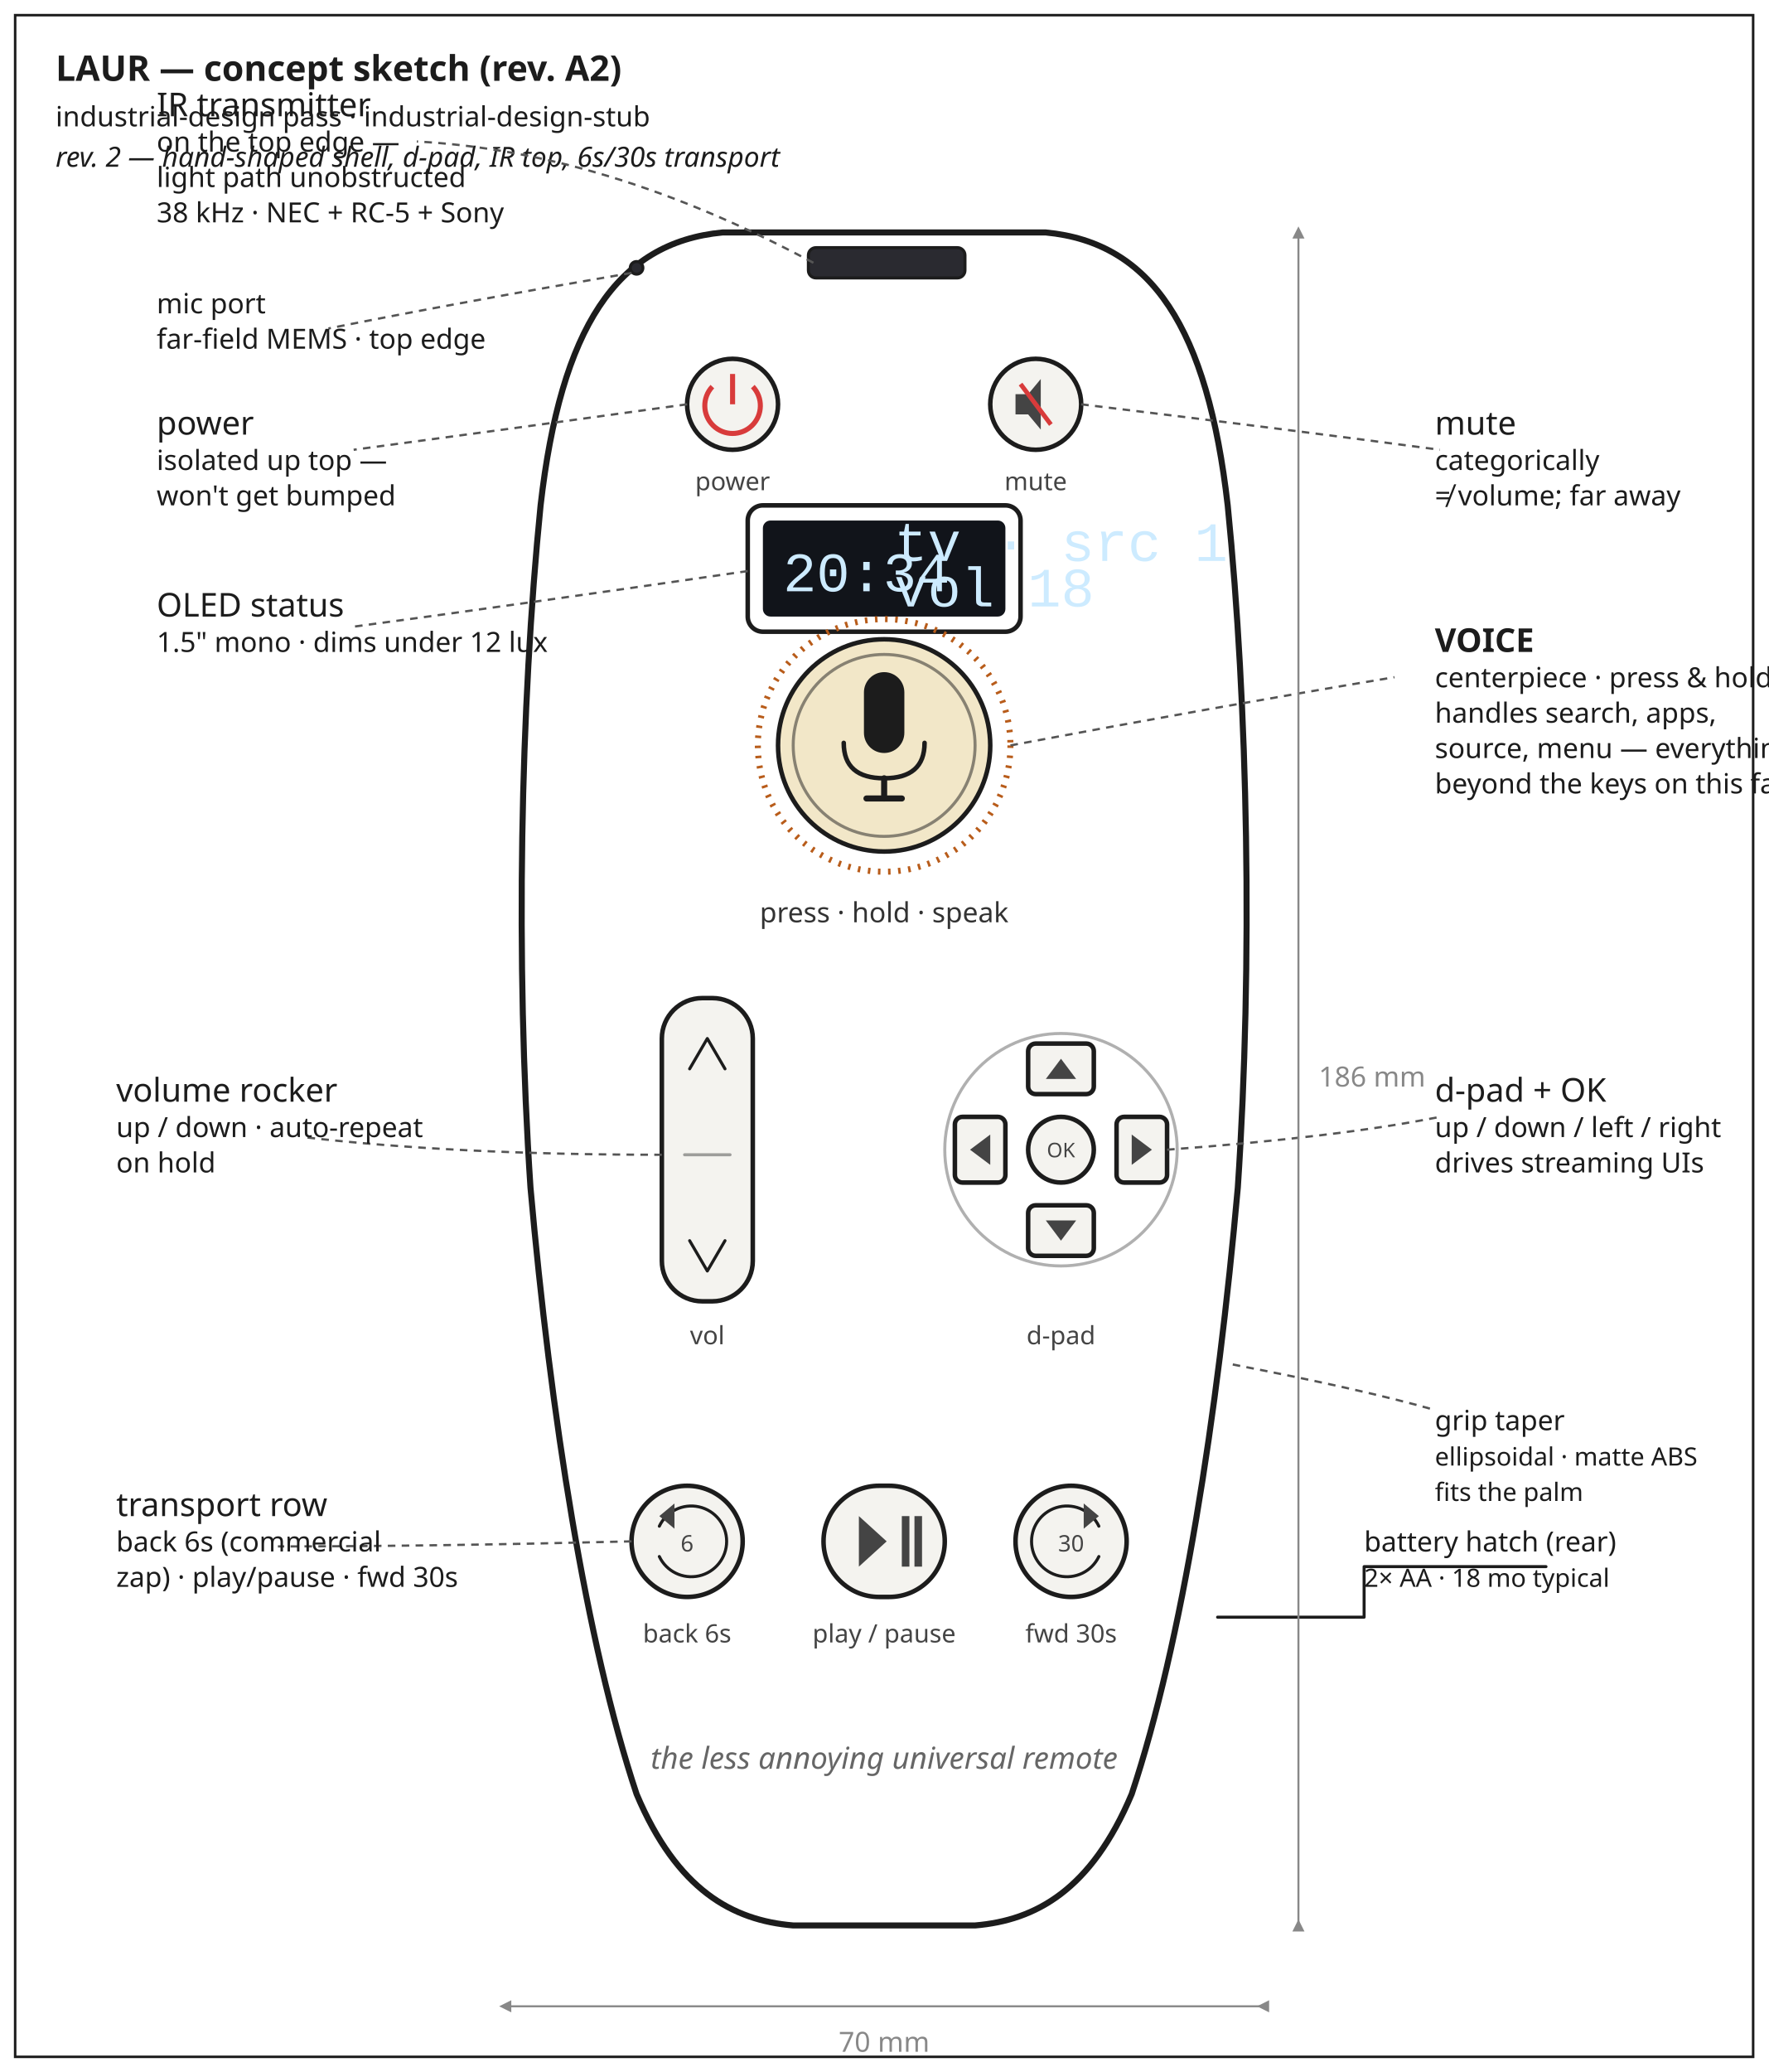
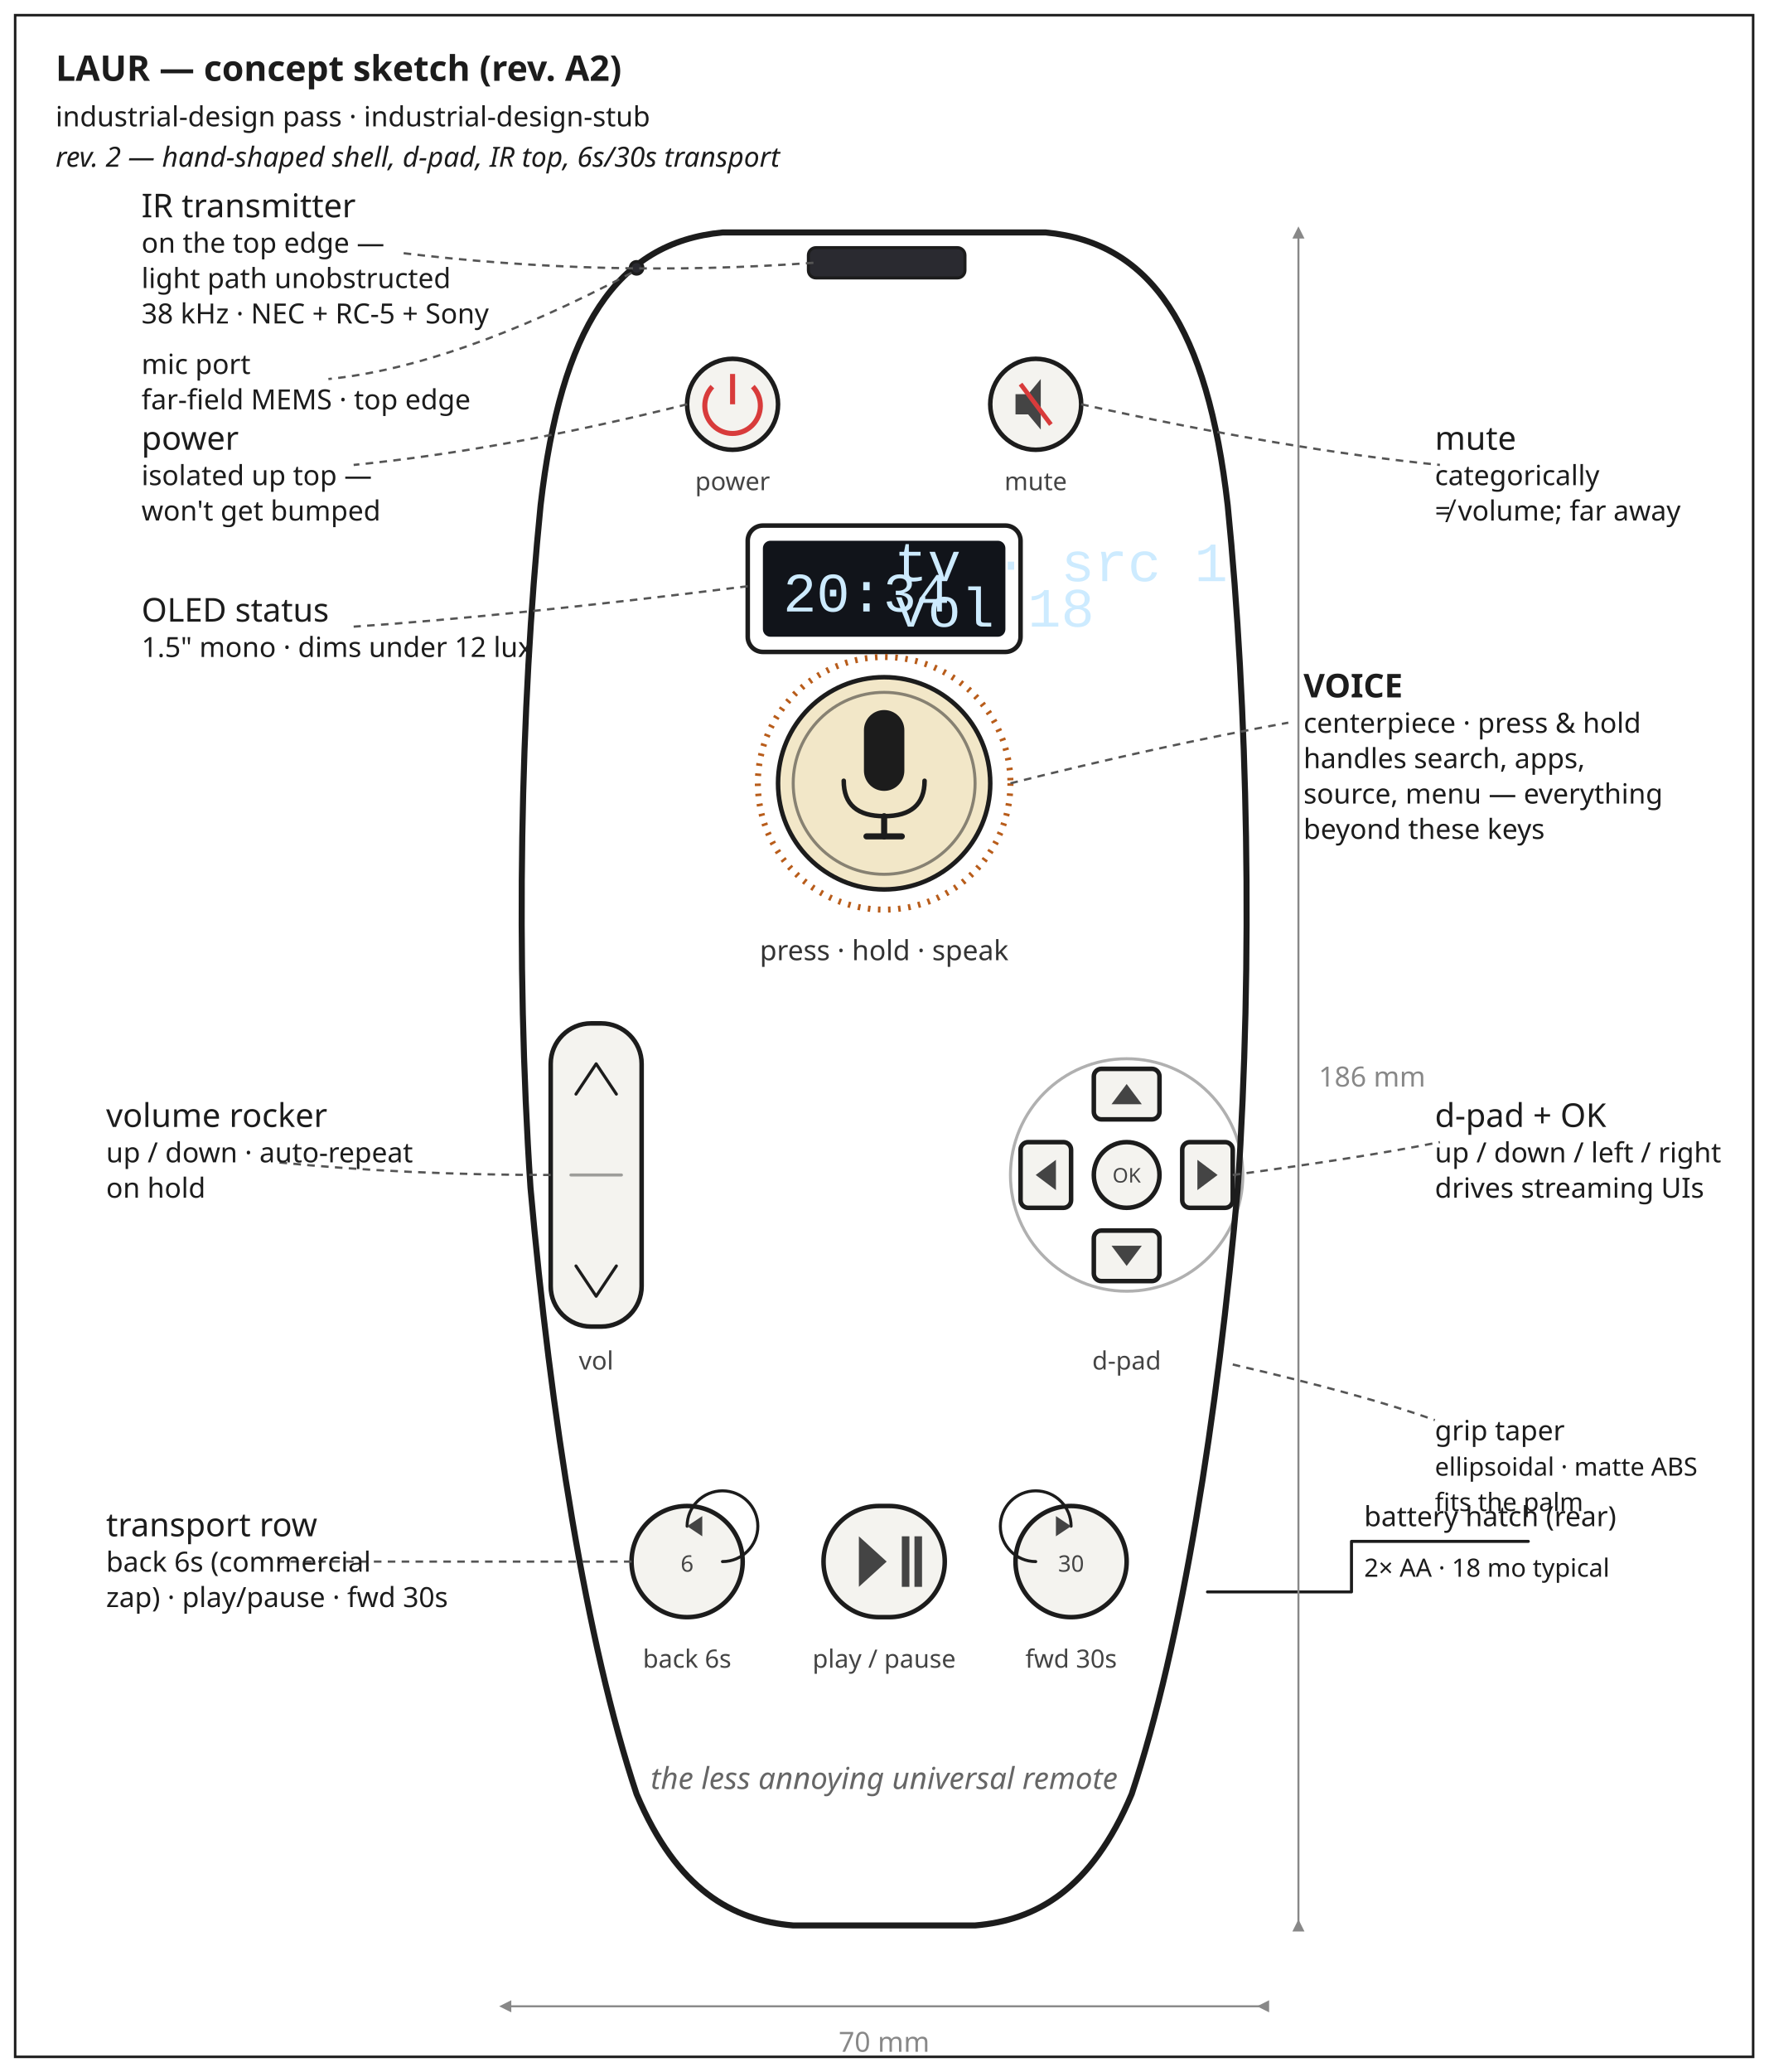
<svg xmlns="http://www.w3.org/2000/svg" viewBox="0 0 700 820" font-family="Inkfree, 'Comic Sans MS', sans-serif" font-size="13">
  <defs>
    <style>
      .sk { fill: none; stroke: #1c1c1c; stroke-linecap: round; stroke-linejoin: round; }
      .sk-thick { stroke-width: 2.4; }
      .sk-med   { stroke-width: 1.8; }
      .sk-thin  { stroke-width: 1.2; }
      .label    { fill: #1c1c1c; }
      .leader   { fill: none; stroke: #555; stroke-width: 0.9; stroke-dasharray: 3 2.5; }
      .screen   { fill: #11141a; }
      .screen-text { fill: #cdebff; font-family: 'Courier New', monospace; font-size: 22; }
      .btn-fill { fill: #f4f3ef; }
      .ir-fill  { fill: #2a2a30; }
      .voice    { fill: #f2e7c8; }
      .voice-ring { fill: none; stroke: #b85c1a; stroke-width: 2.4; stroke-dasharray: 1 3; }
      .accent   { fill: #d83b3b; }
    </style>
    <marker id="arrow" markerWidth="6" markerHeight="6" refX="3" refY="3" orient="auto">
      <path d="M 0 3 L 6 0 L 6 6 Z" fill="#888" />
    </marker>
  </defs>
  <rect x="6" y="6" width="688" height="808" fill="none" stroke="#1c1c1c" stroke-width="1" />
  <text x="22" y="32" class="label" font-size="14" font-weight="bold">LAUR — concept sketch (rev. A2)</text>
  <text x="22" y="50" class="label" font-size="11" fill="#666">industrial-design pass · industrial-design-stub</text>
  <text x="22" y="66" class="label" font-size="11" fill="#666" font-style="italic">rev. 2 — hand-shaped shell, d-pad, IR top, 6s/30s transport</text>
  <path class="sk sk-thick" d="M 286 92            C 244 96, 222 130, 214 200            C 206 280, 204 380, 210 470            C 218 560, 232 650, 252 710            C 268 748, 290 760, 314 762            L 386 762            C 410 760, 432 748, 448 710            C 468 650, 482 560, 490 470            C 496 380, 494 280, 486 200            C 478 130, 456 96, 414 92            L 286 92 Z" />
  <rect class="ir-fill" x="320" y="98" width="62" height="12" rx="3" />
  <rect class="sk sk-thin" x="320" y="98" width="62" height="12" rx="3" />
  <circle class="sk sk-thin ir-fill" cx="252" cy="106" r="2.5" />
  <circle class="sk sk-med btn-fill" cx="290" cy="160" r="18" />
  <path d="M 290 148 L 290 160 M 282 153 A 11 11 0 1 0 298 153" stroke="#d83b3b" stroke-width="2" fill="none" />
  <text x="290" y="194" text-anchor="middle" font-size="10" fill="#444">power</text>
  <circle class="sk sk-med btn-fill" cx="410" cy="160" r="18" />
  <path d="M 402 156 L 407 156 L 412 150 L 412 170 L 407 164 L 402 164 Z" fill="#444" />
  <line x1="404" y1="152" x2="416" y2="168" stroke="#d83b3b" stroke-width="1.8" />
  <text x="410" y="194" text-anchor="middle" font-size="10" fill="#444">mute</text>
-   <rect class="sk sk-med" x="296" y="200" width="108" height="50" rx="6" />
-   <rect class="screen" x="302" y="206" width="96" height="38" rx="3" />
-   <text x="310" y="234" class="screen-text" font-size="14">20:34</text>
-   <text x="354" y="222" class="screen-text" font-size="8" fill="#7aa2c2">tv · src 1</text>
-   <text x="354" y="240" class="screen-text" font-size="8" fill="#7aa2c2">vol 18</text>
-   <circle class="voice-ring" cx="350" cy="295" r="50" />
-   <circle class="sk sk-med voice" cx="350" cy="295" r="42" />
-   <circle class="sk sk-thin" cx="350" cy="295" r="36" opacity="0.5" />
-   <g transform="translate(350 286)">
+   <rect class="sk sk-med" x="296" y="208" width="108" height="50" rx="6" />
+   <rect class="screen" x="302" y="214" width="96" height="38" rx="3" />
+   <text x="310" y="242" class="screen-text" font-size="14">20:34</text>
+   <text x="354" y="230" class="screen-text" font-size="8" fill="#7aa2c2">tv · src 1</text>
+   <text x="354" y="248" class="screen-text" font-size="8" fill="#7aa2c2">vol 18</text>
+   <circle class="voice-ring" cx="350" cy="310" r="50" />
+   <circle class="sk sk-med voice" cx="350" cy="310" r="42" />
+   <circle class="sk sk-thin" cx="350" cy="310" r="36" opacity="0.5" />
+   <g transform="translate(350 301)">
    <rect x="-8" y="-20" width="16" height="32" rx="8" fill="#1c1c1c" />
    <path class="sk sk-med" d="M -16 8 Q -16 22 0 22 Q 16 22 16 8" />
    <line x1="0" y1="22" x2="0" y2="30" stroke="#1c1c1c" stroke-width="2.4" stroke-linecap="round" />
    <line x1="-7" y1="30" x2="7" y2="30" stroke="#1c1c1c" stroke-width="2.4" stroke-linecap="round" />
  </g>
-   <text x="350" y="365" text-anchor="middle" font-size="11" fill="#333">press · hold · speak</text>
-   <rect class="sk sk-med btn-fill" x="262" y="395" width="36" height="120" rx="16" />
-   <path class="sk sk-thin" d="M 273 423 L 280 411 L 287 423" stroke-linecap="round" />
-   <path class="sk sk-thin" d="M 273 491 L 280 503 L 287 491" stroke-linecap="round" />
-   <line class="sk sk-thin" x1="271" y1="457" x2="289" y2="457" opacity="0.4" />
-   <text x="280" y="532" text-anchor="middle" font-size="10" fill="#444">vol</text>
-   <g transform="translate(420 455)">
+   <text x="350" y="380" text-anchor="middle" font-size="11" fill="#333">press · hold · speak</text>
+   <rect class="sk sk-med btn-fill" x="218" y="405" width="36" height="120" rx="16" />
+   <path class="sk sk-thin" d="M 228 433 L 236 421 L 244 433" stroke-linecap="round" />
+   <path class="sk sk-thin" d="M 228 501 L 236 513 L 244 501" stroke-linecap="round" />
+   <line class="sk sk-thin" x1="226" y1="465" x2="246" y2="465" opacity="0.4" />
+   <text x="236" y="542" text-anchor="middle" font-size="10" fill="#444">vol</text>
+   <g transform="translate(446 465)">
    <circle class="sk sk-thin" cx="0" cy="0" r="46" fill="none" opacity="0.35" />
    <rect class="sk sk-med btn-fill" x="-13" y="-42" width="26" height="20" rx="3" />
    <polygon points="-6,-28 6,-28 0,-36" fill="#444" />
    <rect class="sk sk-med btn-fill" x="-13" y="22" width="26" height="20" rx="3" />
    <polygon points="-6,28 6,28 0,36" fill="#444" />
    <rect class="sk sk-med btn-fill" x="-42" y="-13" width="20" height="26" rx="3" />
    <polygon points="-28,-6 -28,6 -36,0" fill="#444" />
    <rect class="sk sk-med btn-fill" x="22" y="-13" width="20" height="26" rx="3" />
    <polygon points="28,-6 28,6 36,0" fill="#444" />
    <circle class="sk sk-med btn-fill" cx="0" cy="0" r="13" />
    <text x="0" y="3" text-anchor="middle" font-size="8" fill="#444">OK</text>
  </g>
-   <text x="420" y="532" text-anchor="middle" font-size="10" fill="#444">d-pad</text>
-   <g transform="translate(250 588)">
+   <text x="446" y="542" text-anchor="middle" font-size="10" fill="#444">d-pad</text>
+   <g transform="translate(250 596)">
    <circle class="sk sk-med btn-fill" cx="22" cy="22" r="22" />
-     <path class="sk sk-thin" d="M 11 16 A 14 14 0 1 1 11 28" stroke-width="2" fill="none" />
-     <polygon points="11,12 17,17 17,7" fill="#444" />
+     <path class="sk sk-thin" d="M 36 22 A 14 14 0 1 0 22 8" stroke-width="2" fill="none" />
+     <polygon points="22,8 28,4 28,12" fill="#444" />
    <text x="22" y="26" text-anchor="middle" font-size="9" fill="#444">6</text>
-     <text x="22" y="62" text-anchor="middle" font-size="10" fill="#444">back 6s</text>
+     <text x="22" y="64" text-anchor="middle" font-size="10" fill="#444">back 6s</text>
  </g>
-   <g transform="translate(326 588)">
+   <g transform="translate(326 596)">
    <rect class="sk sk-med btn-fill" x="0" y="0" width="48" height="44" rx="22" />
    <polygon points="14,12 14,32 25,22" fill="#444" />
    <rect x="31" y="12" width="3" height="20" fill="#444" />
    <rect x="36" y="12" width="3" height="20" fill="#444" />
-     <text x="24" y="62" text-anchor="middle" font-size="10" fill="#444">play / pause</text>
+     <text x="24" y="64" text-anchor="middle" font-size="10" fill="#444">play / pause</text>
  </g>
-   <g transform="translate(402 588)">
+   <g transform="translate(402 596)">
    <circle class="sk sk-med btn-fill" cx="22" cy="22" r="22" />
-     <path class="sk sk-thin" d="M 33 16 A 14 14 0 1 0 33 28" stroke-width="2" fill="none" />
-     <polygon points="33,12 27,17 27,7" fill="#444" />
+     <path class="sk sk-thin" d="M 8 22 A 14 14 0 1 1 22 8" stroke-width="2" fill="none" />
+     <polygon points="22,8 16,4 16,12" fill="#444" />
    <text x="22" y="26" text-anchor="middle" font-size="9" fill="#444">30</text>
-     <text x="22" y="62" text-anchor="middle" font-size="10" fill="#444">fwd 30s</text>
+     <text x="22" y="64" text-anchor="middle" font-size="10" fill="#444">fwd 30s</text>
  </g>
-   <text x="350" y="700" text-anchor="middle" font-size="12" fill="#666" font-style="italic">the less annoying universal remote</text>
-   <path class="leader" d="M 322 104 Q 240 60 165 56" />
-   <text x="62" y="46" class="label">IR transmitter</text>
-   <text x="62" y="60" class="label" fill="#666" font-size="11">on the top edge —</text>
-   <text x="62" y="74" class="label" fill="#666" font-size="11">light path unobstructed</text>
-   <text x="62" y="88" class="label" fill="#666" font-size="11">38 kHz · NEC + RC-5 + Sony</text>
-   <path class="leader" d="M 250 108 Q 180 120 130 130" />
-   <text x="62" y="124" class="label" font-size="11">mic port</text>
-   <text x="62" y="138" class="label" fill="#666" font-size="11">far-field MEMS · top edge</text>
-   <path class="leader" d="M 272 160 Q 200 170 140 178" />
-   <text x="62" y="172" class="label">power</text>
-   <text x="62" y="186" class="label" fill="#666" font-size="11">isolated up top —</text>
-   <text x="62" y="200" class="label" fill="#666" font-size="11">won't get bumped</text>
-   <path class="leader" d="M 296 226 Q 200 240 140 248" />
-   <text x="62" y="244" class="label">OLED status</text>
-   <text x="62" y="258" class="label" fill="#666" font-size="11">1.5" mono · dims under 12 lux</text>
-   <path class="leader" d="M 262 457 Q 180 457 120 450" />
-   <text x="46" y="436" class="label">volume rocker</text>
-   <text x="46" y="450" class="label" fill="#666" font-size="11">up / down · auto-repeat</text>
-   <text x="46" y="464" class="label" fill="#666" font-size="11">on hold</text>
-   <path class="leader" d="M 250 610 Q 170 612 110 612" />
-   <text x="46" y="600" class="label">transport row</text>
-   <text x="46" y="614" class="label" fill="#666" font-size="11">back 6s (commercial</text>
-   <text x="46" y="628" class="label" fill="#666" font-size="11">zap) · play/pause · fwd 30s</text>
-   <path class="leader" d="M 428 160 Q 510 170 570 178" />
-   <text x="568" y="172" class="label">mute</text>
-   <text x="568" y="186" class="label" fill="#666" font-size="11">categorically</text>
-   <text x="568" y="200" class="label" fill="#666" font-size="11">≠ volume; far away</text>
-   <path class="leader" d="M 400 295 Q 480 280 552 268" />
-   <text x="568" y="258" class="label" font-weight="bold">VOICE</text>
-   <text x="568" y="272" class="label" fill="#666" font-size="11">centerpiece · press &amp; hold</text>
-   <text x="568" y="286" class="label" fill="#666" font-size="11">handles search, apps,</text>
-   <text x="568" y="300" class="label" fill="#666" font-size="11">source, menu — everything</text>
-   <text x="568" y="314" class="label" fill="#666" font-size="11">beyond the keys on this face</text>
-   <path class="leader" d="M 462 455 Q 530 450 570 442" />
-   <text x="568" y="436" class="label">d-pad + OK</text>
-   <text x="568" y="450" class="label" fill="#666" font-size="11">up / down / left / right</text>
-   <text x="568" y="464" class="label" fill="#666" font-size="11">drives streaming UIs</text>
-   <path class="leader" d="M 488 540 Q 540 550 568 558" />
-   <text x="568" y="566" class="label" font-size="11">grip taper</text>
-   <text x="568" y="580" class="label" fill="#666" font-size="10">ellipsoidal · matte ABS</text>
-   <text x="568" y="594" class="label" fill="#666" font-size="10">fits the palm</text>
-   <path class="sk sk-thin" d="M 482 640 L 540 640 L 540 620 L 612 620" />
-   <text x="540" y="614" class="label" font-size="11">battery hatch (rear)</text>
-   <text x="540" y="628" class="label" fill="#666" font-size="10">2× AA · 18 mo typical</text>
+   <text x="350" y="708" text-anchor="middle" font-size="12" fill="#666" font-style="italic">the less annoying universal remote</text>
+   <path class="leader" d="M 322 104 Q 240 110 158 100" />
+   <text x="56" y="86" class="label">IR transmitter</text>
+   <text x="56" y="100" class="label" fill="#666" font-size="11">on the top edge —</text>
+   <text x="56" y="114" class="label" fill="#666" font-size="11">light path unobstructed</text>
+   <text x="56" y="128" class="label" fill="#666" font-size="11">38 kHz · NEC + RC-5 + Sony</text>
+   <path class="leader" d="M 250 108 Q 180 145 130 150" />
+   <text x="56" y="148" class="label" font-size="11">mic port</text>
+   <text x="56" y="162" class="label" fill="#666" font-size="11">far-field MEMS · top edge</text>
+   <path class="leader" d="M 272 160 Q 200 178 140 184" />
+   <text x="56" y="178" class="label">power</text>
+   <text x="56" y="192" class="label" fill="#666" font-size="11">isolated up top —</text>
+   <text x="56" y="206" class="label" fill="#666" font-size="11">won't get bumped</text>
+   <path class="leader" d="M 296 232 Q 200 244 140 248" />
+   <text x="56" y="246" class="label">OLED status</text>
+   <text x="56" y="260" class="label" fill="#666" font-size="11">1.5" mono · dims under 12 lux</text>
+   <path class="leader" d="M 218 465 Q 160 465 110 460" />
+   <text x="42" y="446" class="label">volume rocker</text>
+   <text x="42" y="460" class="label" fill="#666" font-size="11">up / down · auto-repeat</text>
+   <text x="42" y="474" class="label" fill="#666" font-size="11">on hold</text>
+   <path class="leader" d="M 250 618 Q 170 618 110 618" />
+   <text x="42" y="608" class="label">transport row</text>
+   <text x="42" y="622" class="label" fill="#666" font-size="11">back 6s (commercial</text>
+   <text x="42" y="636" class="label" fill="#666" font-size="11">zap) · play/pause · fwd 30s</text>
+   <path class="leader" d="M 428 160 Q 510 178 570 184" />
+   <text x="568" y="178" class="label">mute</text>
+   <text x="568" y="192" class="label" fill="#666" font-size="11">categorically</text>
+   <text x="568" y="206" class="label" fill="#666" font-size="11">≠ volume; far away</text>
+   <path class="leader" d="M 400 310 Q 460 295 510 286" />
+   <text x="516" y="276" class="label" font-weight="bold">VOICE</text>
+   <text x="516" y="290" class="label" fill="#666" font-size="11">centerpiece · press &amp; hold</text>
+   <text x="516" y="304" class="label" fill="#666" font-size="11">handles search, apps,</text>
+   <text x="516" y="318" class="label" fill="#666" font-size="11">source, menu — everything</text>
+   <text x="516" y="332" class="label" fill="#666" font-size="11">beyond these keys</text>
+   <path class="leader" d="M 488 465 Q 540 458 570 452" />
+   <text x="568" y="446" class="label">d-pad + OK</text>
+   <text x="568" y="460" class="label" fill="#666" font-size="11">up / down / left / right</text>
+   <text x="568" y="474" class="label" fill="#666" font-size="11">drives streaming UIs</text>
+   <path class="leader" d="M 488 540 Q 540 552 568 562" />
+   <text x="568" y="570" class="label" font-size="11">grip taper</text>
+   <text x="568" y="584" class="label" fill="#666" font-size="10">ellipsoidal · matte ABS</text>
+   <text x="568" y="598" class="label" fill="#666" font-size="10">fits the palm</text>
+   <path class="sk sk-thin" d="M 478 630 L 535 630 L 535 610 L 605 610" />
+   <text x="540" y="604" class="label" font-size="11">battery hatch (rear)</text>
+   <text x="540" y="624" class="label" fill="#666" font-size="10">2× AA · 18 mo typical</text>
  <line x1="200" y1="794" x2="500" y2="794" stroke="#888" stroke-width="0.8" marker-start="url(#arrow)" marker-end="url(#arrow)" />
  <text x="350" y="812" text-anchor="middle" font-size="11" fill="#888">70 mm</text>
  <line x1="514" y1="92" x2="514" y2="762" stroke="#888" stroke-width="0.8" marker-start="url(#arrow)" marker-end="url(#arrow)" />
  <text x="522" y="430" font-size="11" fill="#888">186 mm</text>
</svg>
